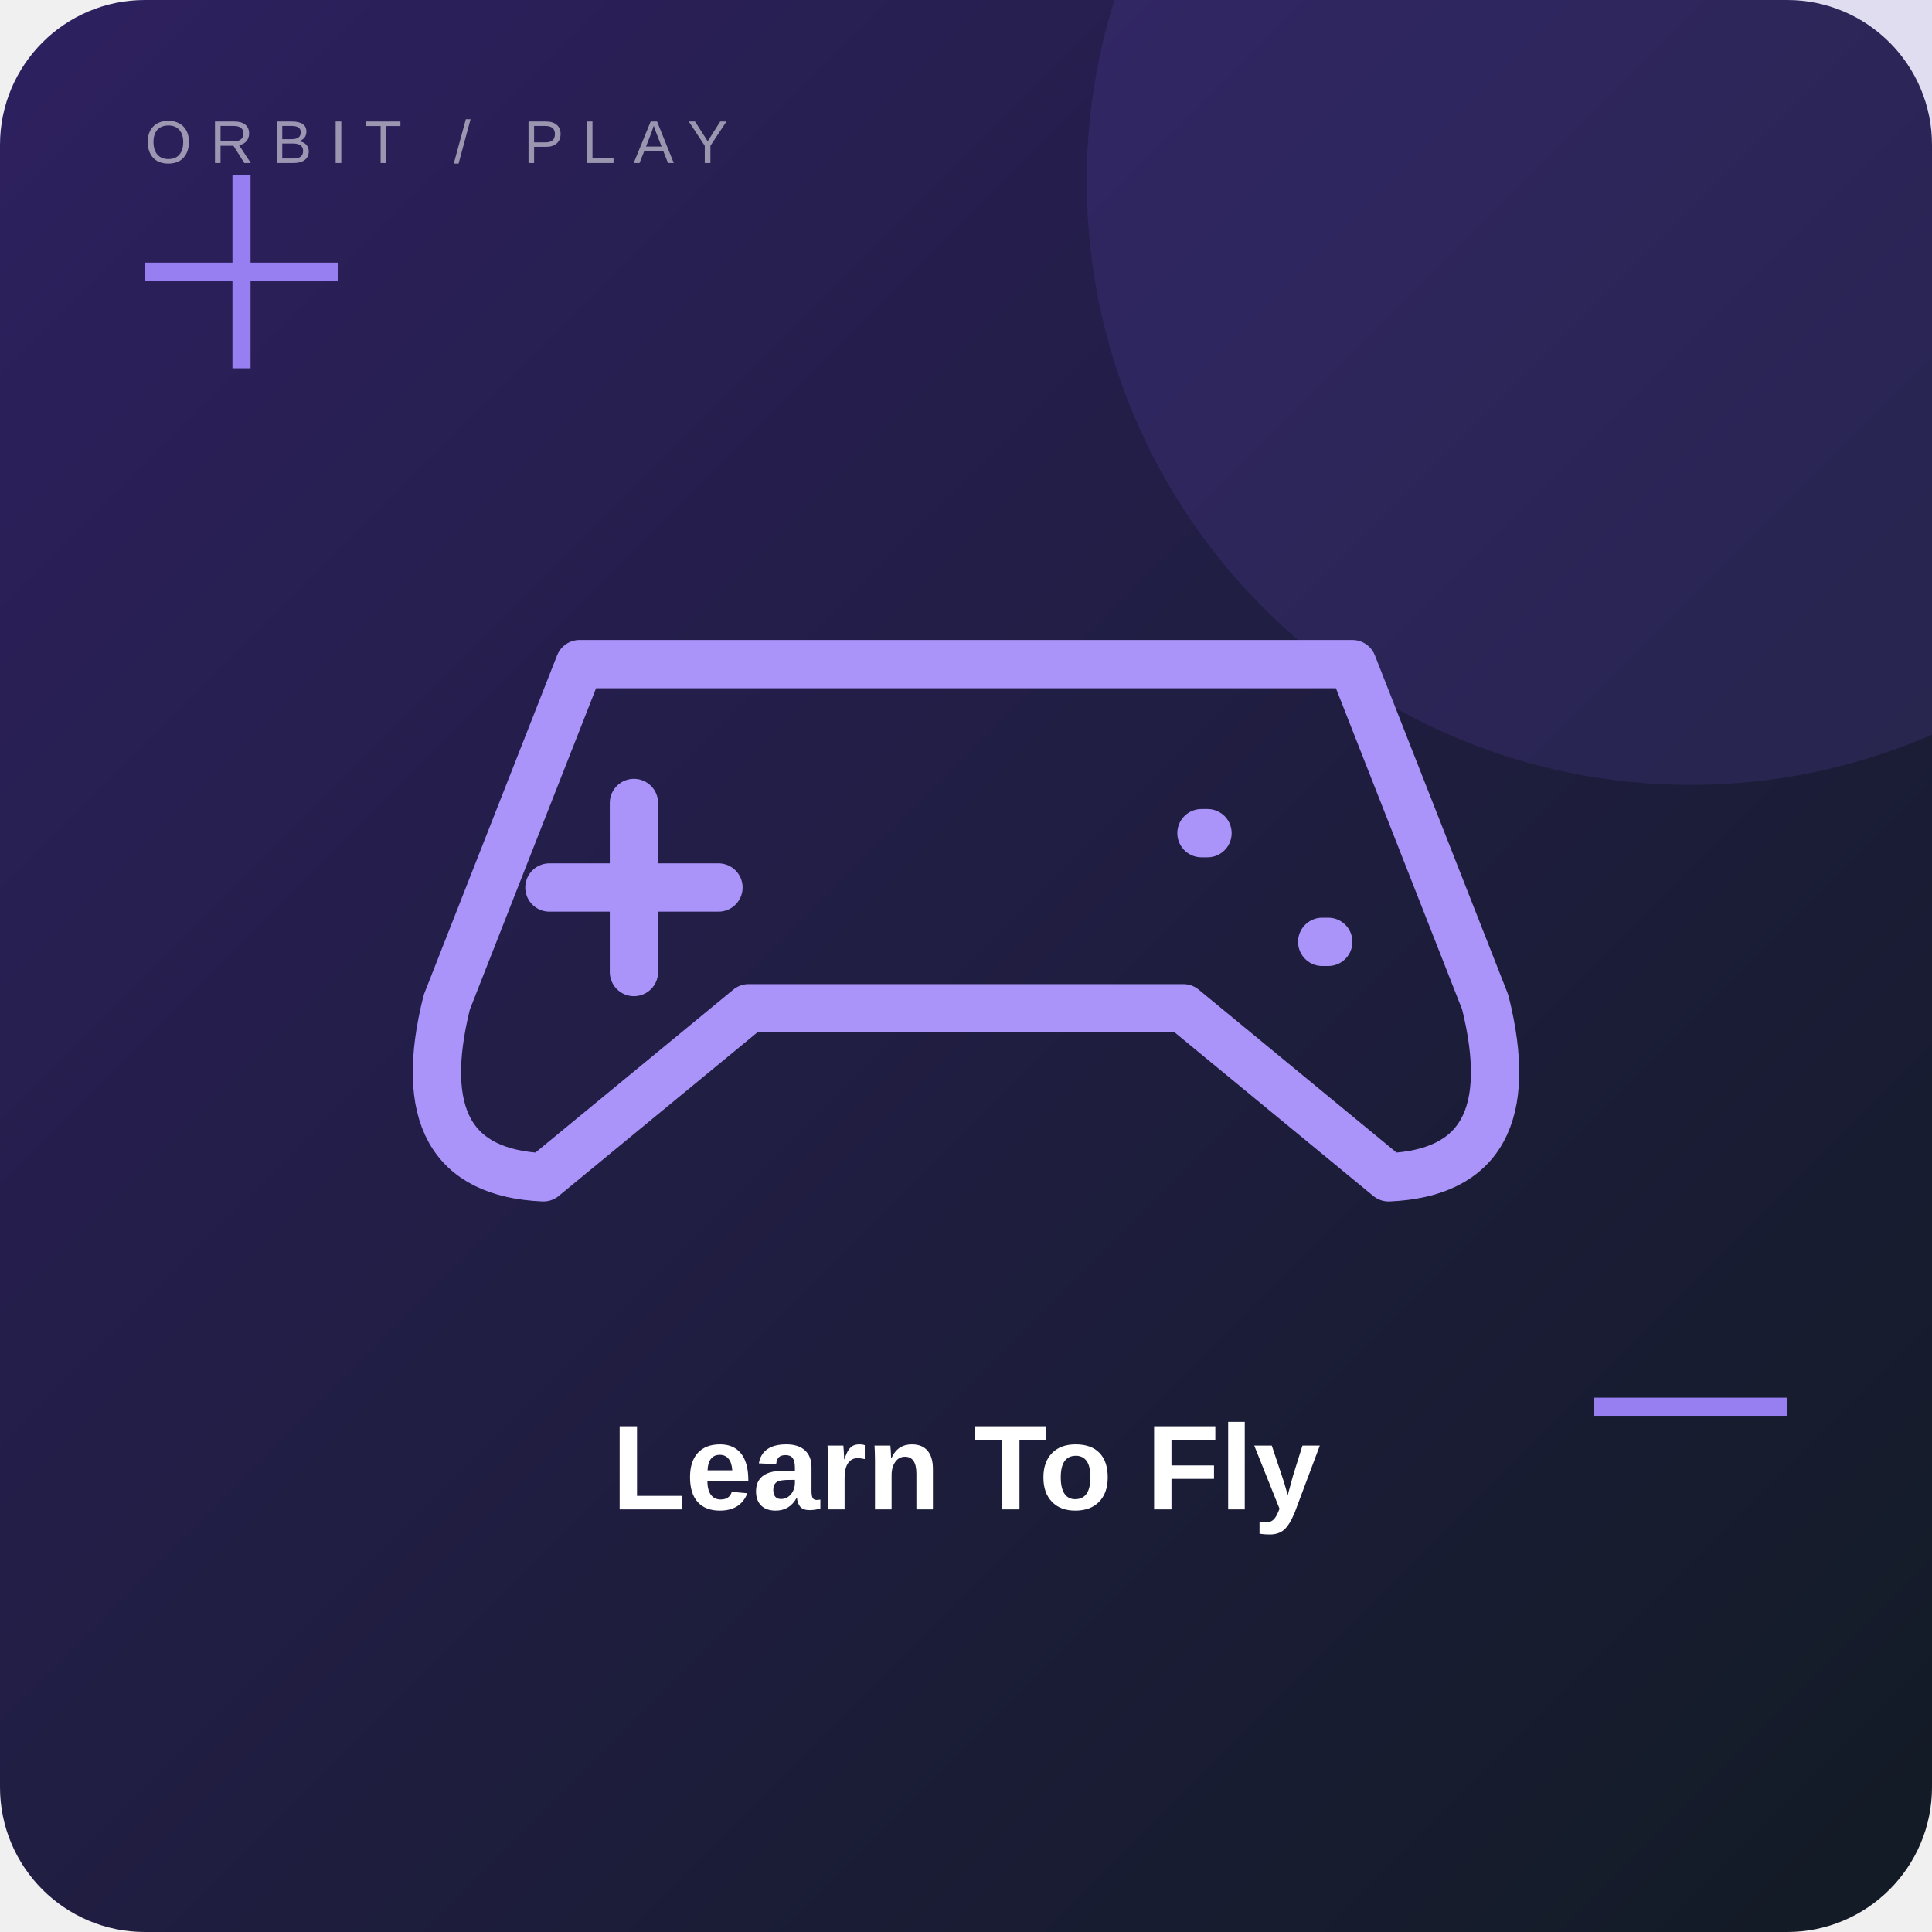
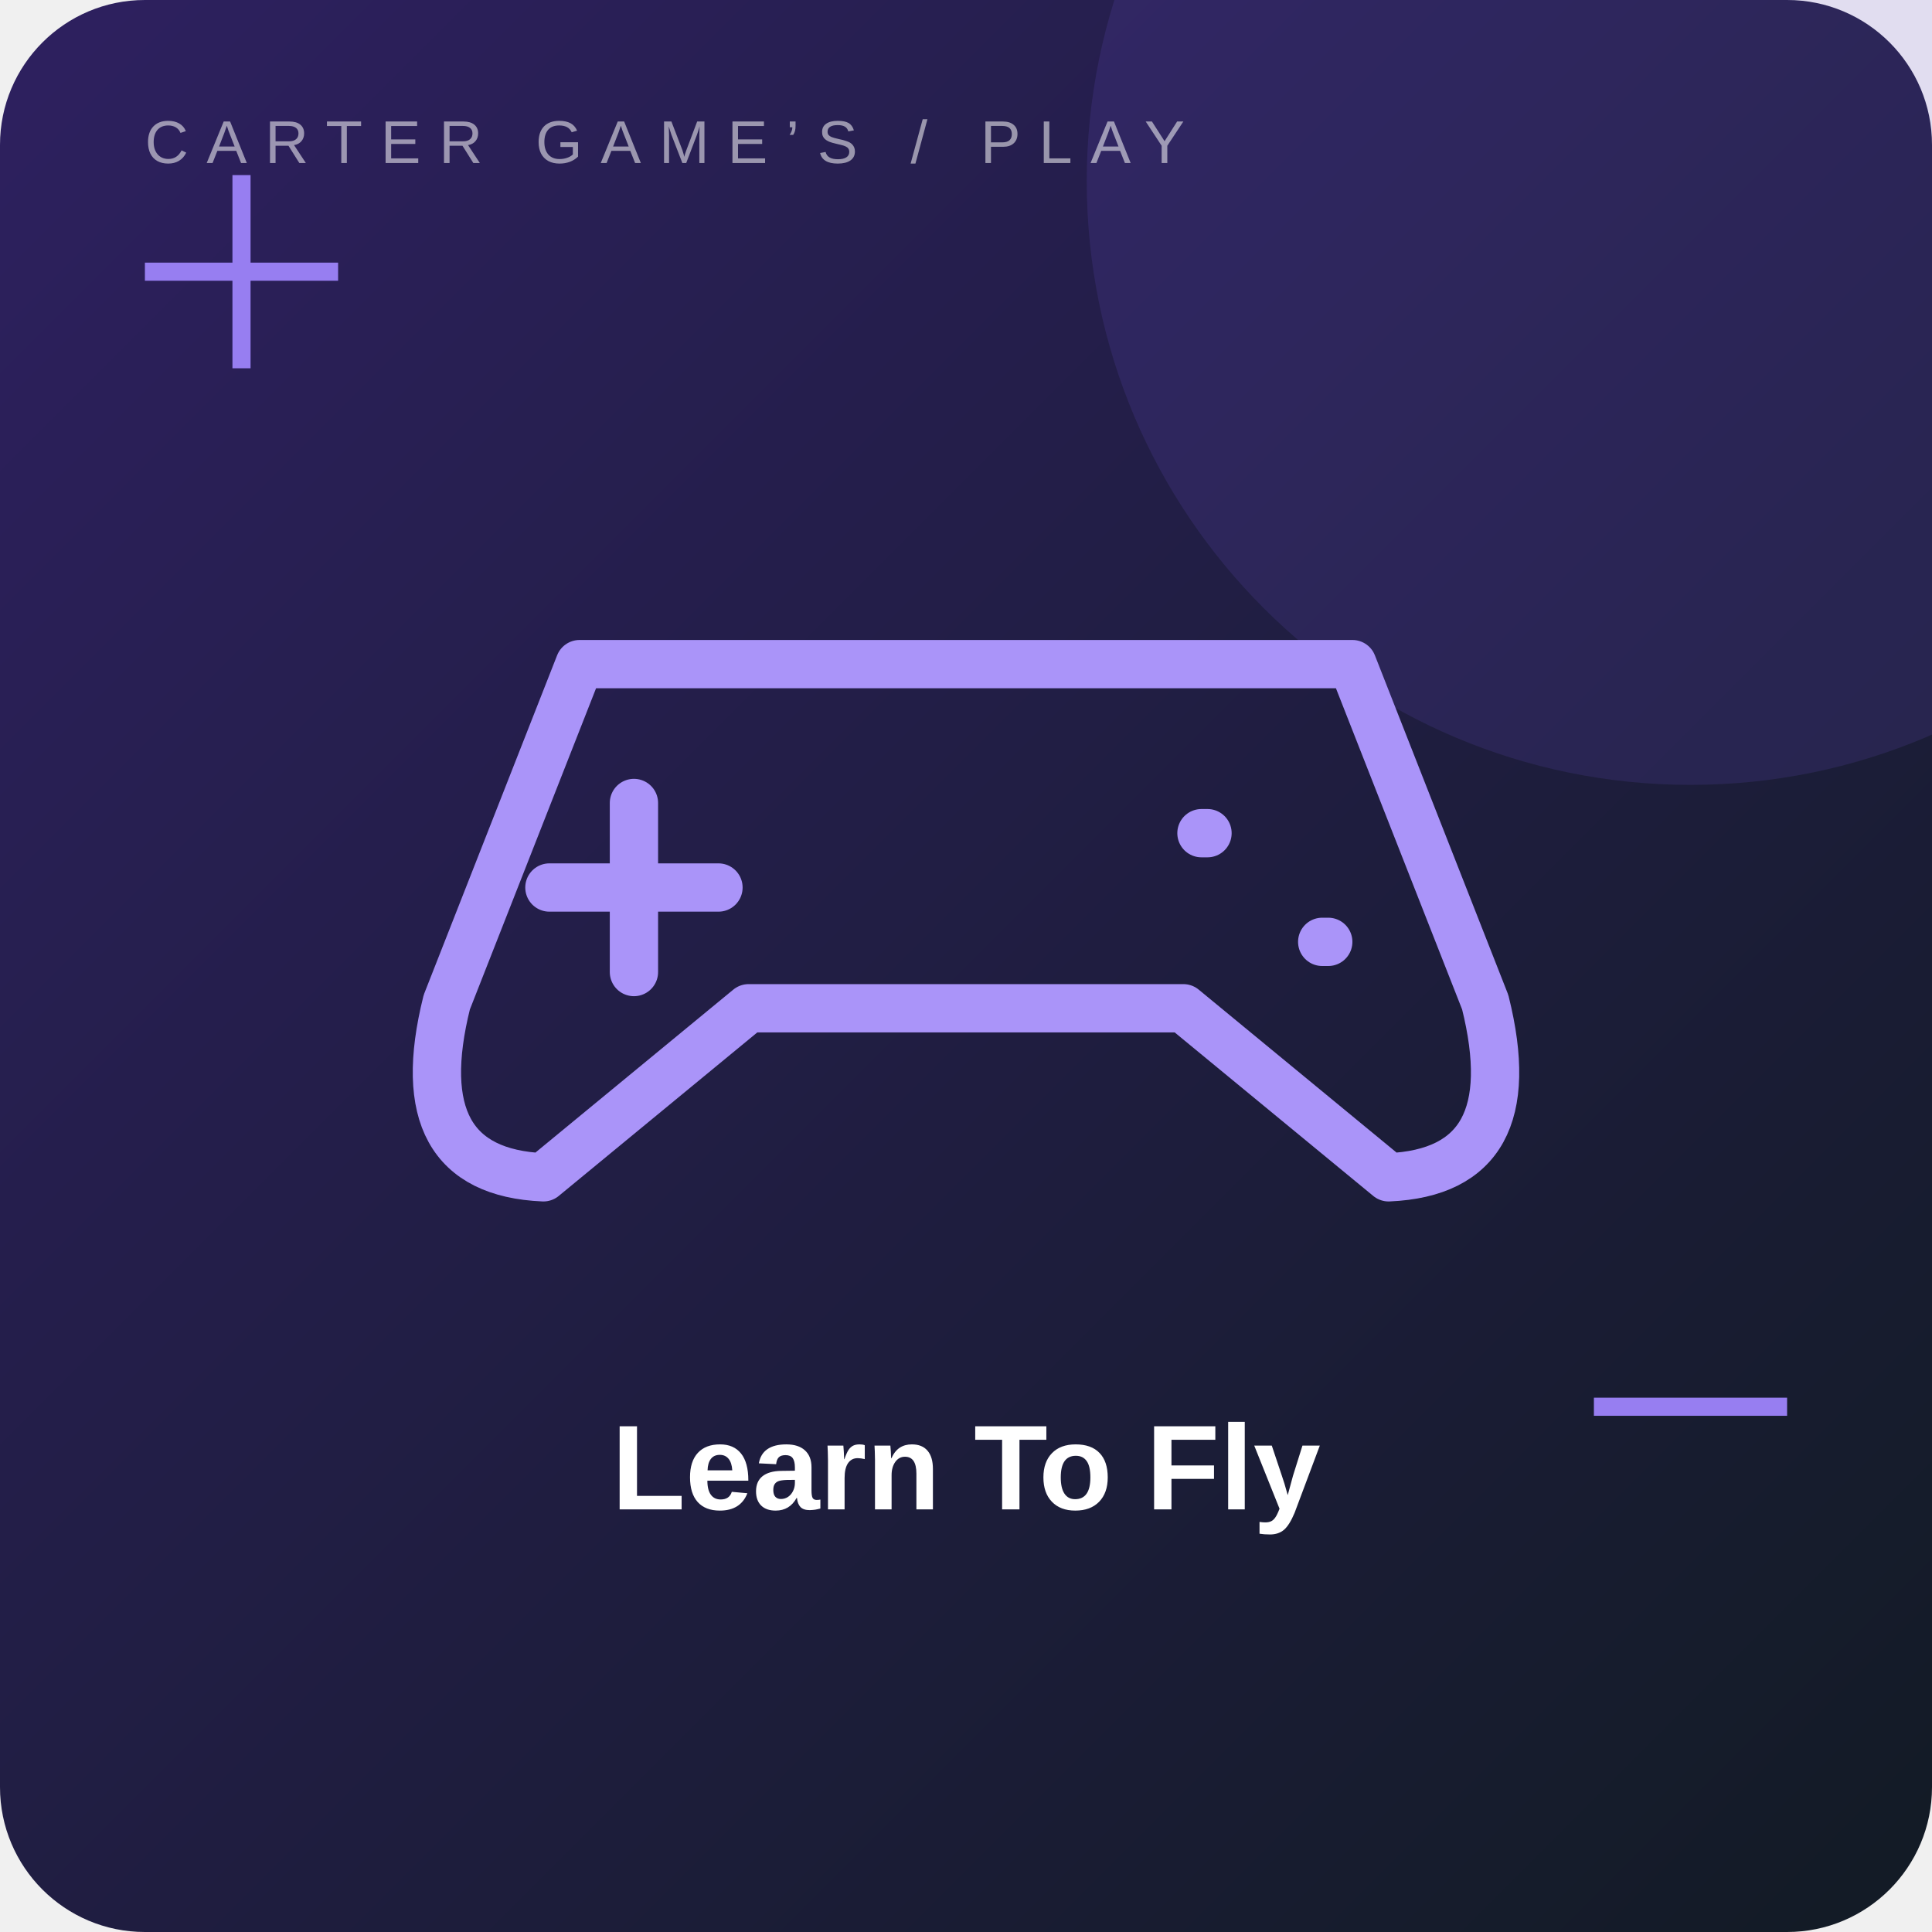
<svg xmlns="http://www.w3.org/2000/svg" viewBox="0 0 320 320" role="img" aria-label="Learn To Fly">
  <defs>
    <linearGradient id="g" x2="1" y2="1">
      <stop stop-color="hsl(253 50% 25%)" />
      <stop offset="1" stop-color="#121b24" />
    </linearGradient>
  </defs>
  <rect width="320" height="320" rx="24" fill="url(#g)" />
  <circle cx="280" cy="30" r="100" fill="hsl(253 80% 65%)" opacity=".13" />
  <path d="M24 45h32m-16-16v32M264 233h32" stroke="hsl(253 80% 72%)" stroke-width="3" />
  <g stroke="hsl(253 90% 78%)" fill="none" stroke-width="8" stroke-linecap="round" stroke-linejoin="round">
    <path d="M96 110h128l22 56q7 28-16 29l-34-28h-72l-34 28q-23-1-16-29z" />
    <path d="M105 133v28m-14-14h28m80-9h1m19 18h1" />
  </g>
  <text x="160" y="250" text-anchor="middle" fill="#fff" font-family="Arial,sans-serif" font-size="20" font-weight="700">Learn To Fly</text>
-   <text x="24" y="27" fill="#ffffff88" font-family="Arial,sans-serif" font-size="10" letter-spacing="3">ORBIT / PLAY</text>
+   <text x="24" y="27" fill="#ffffff88" font-family="Arial,sans-serif" font-size="10" letter-spacing="3">CARTER GAME’S / PLAY</text>
</svg>
